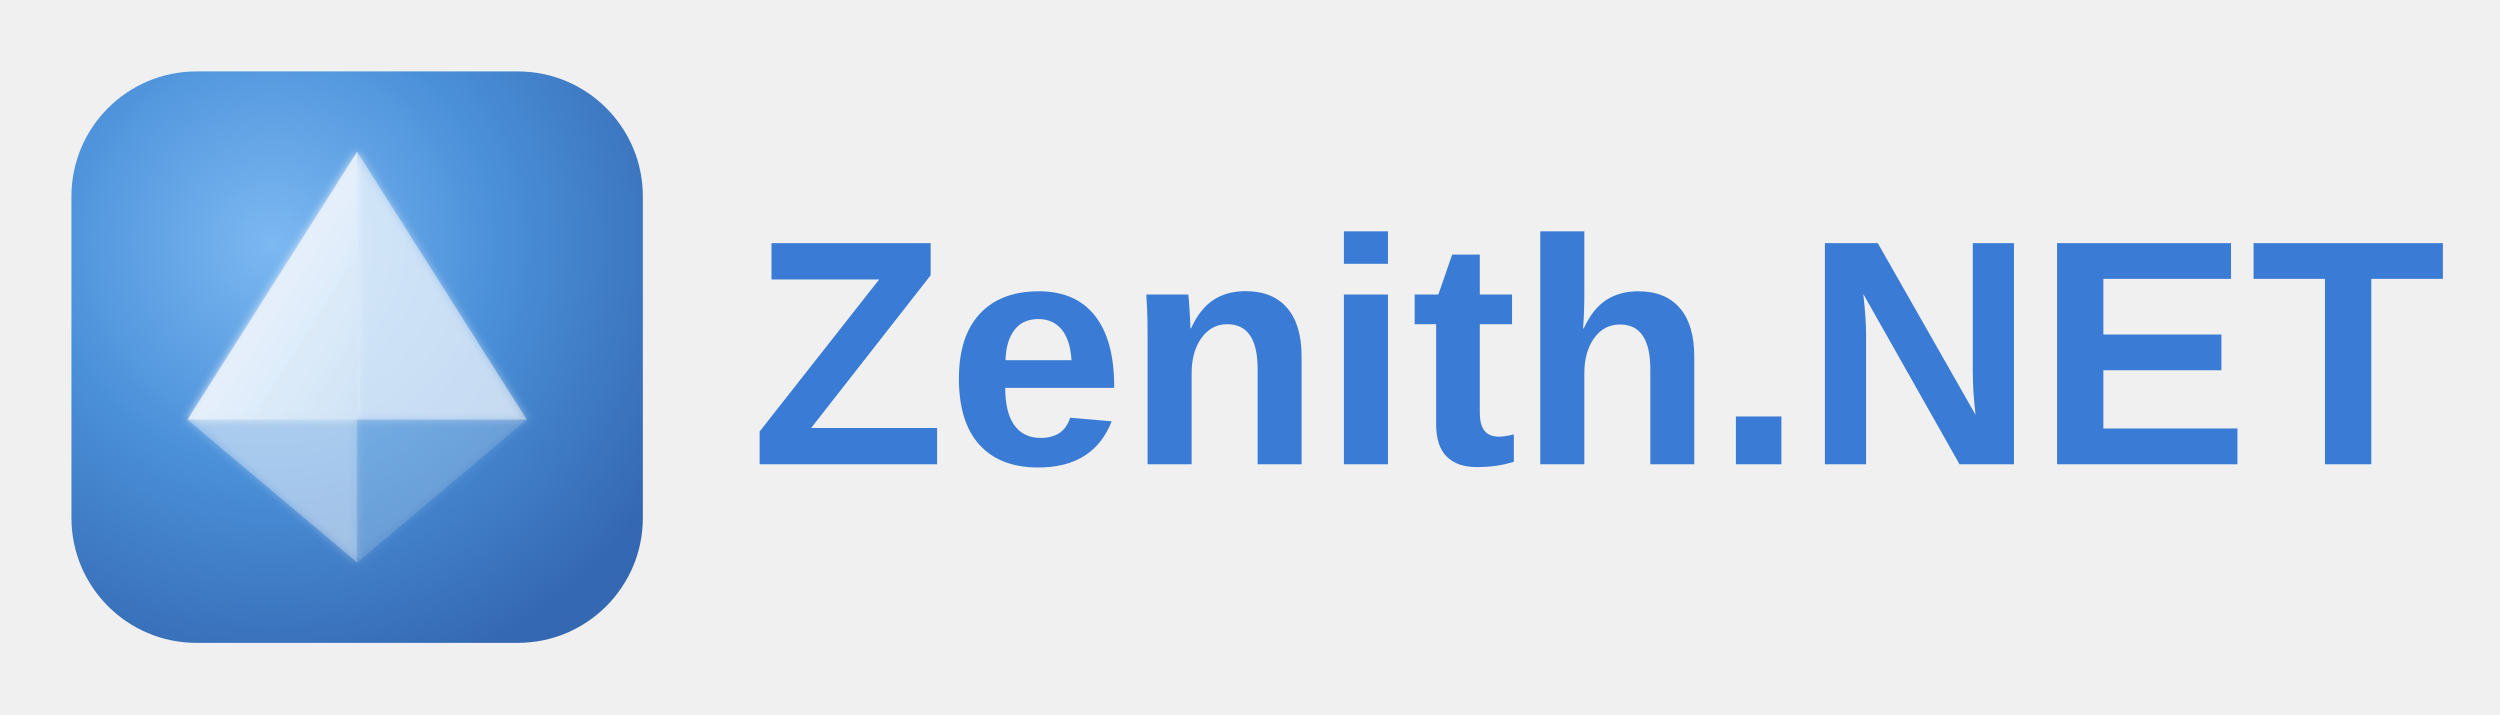
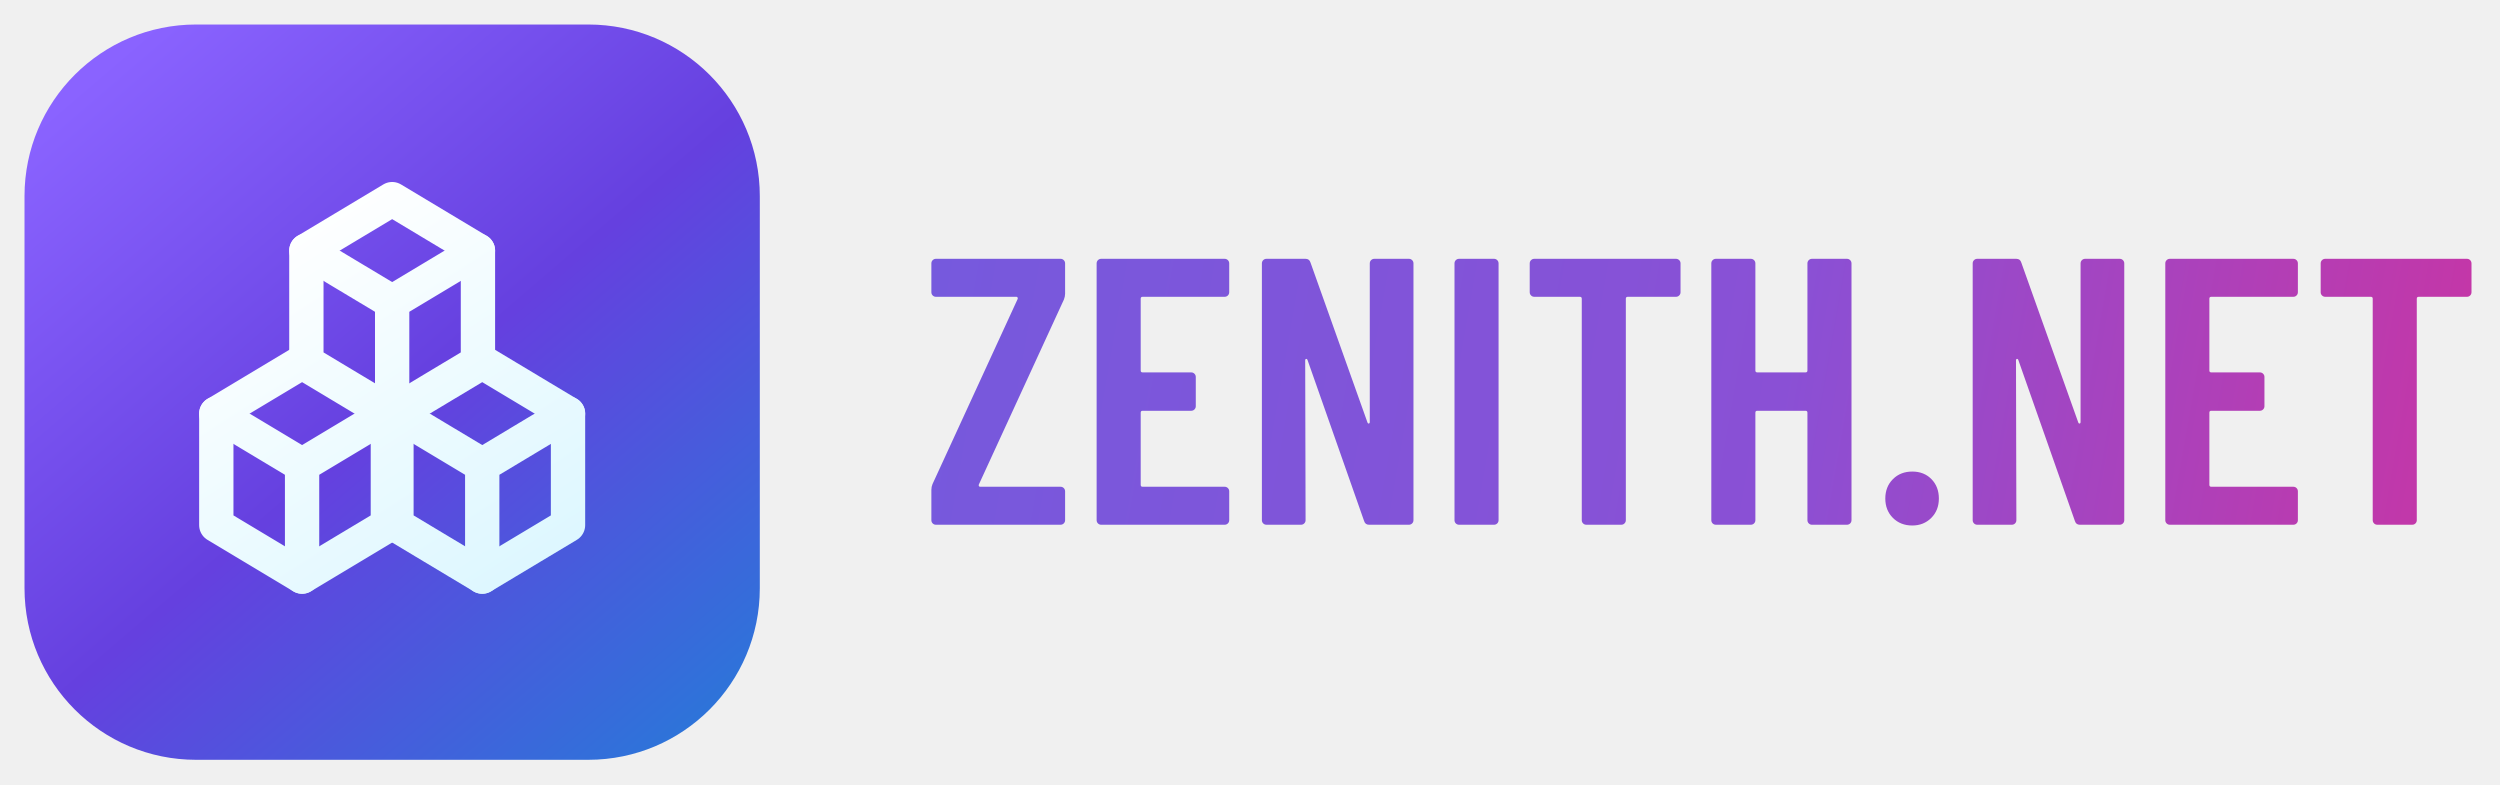
- <svg xmlns="http://www.w3.org/2000/svg" viewBox="0 0 280 80">
+ <svg xmlns="http://www.w3.org/2000/svg" viewBox="0 0 204 64" role="img" aria-labelledby="title" shape-rendering="geometricPrecision">
  <defs>
-     <radialGradient id="bg-glow" cx="35%" cy="30%" r="80%">
-       <stop offset="0%" stop-color="#7CB8F2" />
-       <stop offset="50%" stop-color="#4A90D9" />
-       <stop offset="100%" stop-color="#3568B2" />
-     </radialGradient>
-     <linearGradient id="glass-fill" x1="0%" y1="0%" x2="100%" y2="100%">
-       <stop offset="0%" stop-color="#FFFFFF" />
-       <stop offset="100%" stop-color="#D0E4F7" />
+     <linearGradient id="logo-surface" x1="9" y1="5" x2="57" y2="61" gradientUnits="userSpaceOnUse">
+       <stop offset="0" stop-color="#8A63FF" />
+       <stop offset="0.5" stop-color="#6540DF" />
+       <stop offset="1" stop-color="#2B76D9" />
    </linearGradient>
-     <radialGradient id="specular" cx="40%" cy="25%" r="35%">
-       <stop offset="0%" stop-color="#FFFFFF" stop-opacity="0.55" />
-       <stop offset="100%" stop-color="#FFFFFF" stop-opacity="0" />
-     </radialGradient>
-     <filter id="glass-blur" x="-10%" y="-10%" width="120%" height="120%">
-       <feGaussianBlur stdDeviation="0.5" result="blur" />
-       <feMerge>
-         <feMergeNode in="blur" />
-         <feMergeNode in="SourceGraphic" />
-       </feMerge>
-     </filter>
+     <linearGradient id="logo-lines" x1="20" y1="12" x2="47" y2="54" gradientUnits="userSpaceOnUse">
+       <stop offset="0" stop-color="#FFFFFF" />
+       <stop offset="1" stop-color="#DDF7FF" />
+     </linearGradient>
+     <linearGradient id="wordmark-fill" x1="70" y1="20" x2="196" y2="42" gradientUnits="userSpaceOnUse">
+       <stop offset="0" stop-color="#7659DD" />
+       <stop offset="0.55" stop-color="#8A50D5" />
+       <stop offset="1" stop-color="#C735A5" />
+     </linearGradient>
  </defs>
-   <g transform="translate(8, 8)">
-     <rect width="64" height="64" rx="14" fill="url(#bg-glow)" />
-     <g filter="url(#glass-blur)">
-       <polygon points="32,9 13,39 32,39" fill="url(#glass-fill)" fill-opacity="0.92" />
-       <polygon points="32,9 51,39 32,39" fill="#FFFFFF" fill-opacity="0.45" />
-       <polygon points="13,39 32,55 32,39" fill="#FFFFFF" fill-opacity="0.3" />
-       <polygon points="51,39 32,55 32,39" fill="#B8D4EE" fill-opacity="0.2" />
+   <rect x="2" y="2" width="60" height="60" rx="14" fill="url(#logo-surface)" />
+   <g transform="translate(9.6 9.6) scale(0.7)" fill="none" stroke="url(#logo-lines)" stroke-width="4" stroke-linecap="round" stroke-linejoin="round">
+     <g>
+       <path d="M32 9.5 42 15.5v13L32 34.5 22 28.5v-13L32 9.5Z" />
+       <path d="m22 15.5 10 6 10-6M32 21.5v13" />
+     </g>
+     <g>
+       <path d="m21.5 28.5 10 6v13l-10 6-10-6v-13l10-6Z" />
+       <path d="m11.5 34.5 10 6 10-6m-10 6v13" />
+     </g>
+     <g>
+       <path d="m42.5 28.5 10 6v13l-10 6-10-6v-13l10-6Z" />
+       <path d="m32.5 34.5 10 6 10-6m-10 6v13" />
    </g>
  </g>
-   <text x="84" y="52" font-family="Segoe UI, Arial, sans-serif" font-size="36" font-weight="600" fill="#3A7BD5">
-         Zenith.NET
-     </text>
+   <g transform="translate(6 0.819)">
+     <path fill="url(#wordmark-fill)" aria-hidden="true" d="M70.372 42Q70.217 42 70.108 41.892Q70 41.783 70 41.628L70 39.148Q70 38.9 70.093 38.683L77.037 23.586Q77.068 23.524 77.037 23.462Q77.006 23.4 76.944 23.4L70.372 23.4Q70.217 23.4 70.108 23.291Q70 23.183 70 23.028L70 20.672Q70 20.517 70.108 20.409Q70.217 20.3 70.372 20.3L80.54 20.3Q80.695 20.3 80.803 20.409Q80.912 20.517 80.912 20.672L80.912 23.152Q80.912 23.369 80.819 23.617L73.875 38.714Q73.844 38.776 73.875 38.838Q73.906 38.9 73.968 38.9L80.54 38.9Q80.695 38.9 80.803 39.008Q80.912 39.117 80.912 39.272L80.912 41.628Q80.912 41.783 80.803 41.892Q80.695 42 80.54 42H70.372ZM94.304 23.028Q94.304 23.183 94.195 23.291Q94.087 23.4 93.932 23.4H87.236Q87.081 23.4 87.081 23.555V29.414Q87.081 29.569 87.236 29.569H91.204Q91.359 29.569 91.467 29.678Q91.576 29.786 91.576 29.941V32.328Q91.576 32.483 91.467 32.591Q91.359 32.7 91.204 32.7H87.236Q87.081 32.7 87.081 32.855V38.745Q87.081 38.9 87.236 38.9H93.932Q94.087 38.9 94.195 39.008Q94.304 39.117 94.304 39.272V41.628Q94.304 41.783 94.195 41.892Q94.087 42 93.932 42H83.857Q83.702 42 83.593 41.892Q83.485 41.783 83.485 41.628V20.672Q83.485 20.517 83.593 20.409Q83.702 20.3 83.857 20.3H93.932Q94.087 20.3 94.195 20.409Q94.304 20.517 94.304 20.672V23.028ZM105.774 20.672Q105.774 20.517 105.882 20.409Q105.991 20.3 106.146 20.3H108.967Q109.122 20.3 109.23 20.409Q109.339 20.517 109.339 20.672V41.628Q109.339 41.783 109.23 41.892Q109.122 42 108.967 42H105.712Q105.402 42 105.309 41.69L100.69 28.546Q100.659 28.453 100.581 28.468Q100.504 28.484 100.504 28.577L100.535 41.628Q100.535 41.783 100.426 41.892Q100.318 42 100.163 42H97.342Q97.187 42 97.078 41.892Q96.97 41.783 96.97 41.628V20.672Q96.97 20.517 97.078 20.409Q97.187 20.3 97.342 20.3H100.535Q100.845 20.3 100.938 20.61L105.588 33.661Q105.619 33.754 105.696 33.739Q105.774 33.723 105.774 33.63V20.672ZM113.059 42Q112.904 42 112.795 41.892Q112.687 41.783 112.687 41.628V20.672Q112.687 20.517 112.795 20.409Q112.904 20.3 113.059 20.3H115.911Q116.066 20.3 116.175 20.409Q116.283 20.517 116.283 20.672V41.628Q116.283 41.783 116.175 41.892Q116.066 42 115.911 42H113.059ZM130.76 20.3Q130.915 20.3 131.023 20.409Q131.132 20.517 131.132 20.672V23.028Q131.132 23.183 131.023 23.291Q130.915 23.4 130.76 23.4H126.823Q126.668 23.4 126.668 23.555V41.628Q126.668 41.783 126.559 41.892Q126.451 42 126.296 42H123.444Q123.289 42 123.181 41.892Q123.072 41.783 123.072 41.628V23.555Q123.072 23.4 122.917 23.4H119.197Q119.042 23.4 118.934 23.291Q118.825 23.183 118.825 23.028V20.672Q118.825 20.517 118.934 20.409Q119.042 20.3 119.197 20.3H130.76ZM141.486 20.672Q141.486 20.517 141.595 20.409Q141.703 20.3 141.858 20.3H144.71Q144.865 20.3 144.974 20.409Q145.082 20.517 145.082 20.672V41.628Q145.082 41.783 144.974 41.892Q144.865 42 144.71 42H141.858Q141.703 42 141.595 41.892Q141.486 41.783 141.486 41.628V32.855Q141.486 32.7 141.331 32.7H137.394Q137.239 32.7 137.239 32.855V41.628Q137.239 41.783 137.131 41.892Q137.022 42 136.867 42H134.015Q133.86 42 133.751 41.892Q133.643 41.783 133.643 41.628V20.672Q133.643 20.517 133.751 20.409Q133.86 20.3 134.015 20.3H136.867Q137.022 20.3 137.131 20.409Q137.239 20.517 137.239 20.672V29.414Q137.239 29.569 137.394 29.569H141.331Q141.486 29.569 141.486 29.414V20.672ZM150.042 42.062Q149.081 42.062 148.461 41.442Q147.841 40.822 147.841 39.861Q147.841 38.9 148.461 38.28Q149.081 37.66 150.042 37.66Q151.003 37.66 151.608 38.28Q152.212 38.9 152.212 39.861Q152.212 40.822 151.592 41.442Q150.972 42.062 150.042 42.062ZM163.775 20.672Q163.775 20.517 163.884 20.409Q163.992 20.3 164.147 20.3H166.968Q167.123 20.3 167.232 20.409Q167.34 20.517 167.34 20.672V41.628Q167.34 41.783 167.232 41.892Q167.123 42 166.968 42H163.713Q163.403 42 163.31 41.69L158.691 28.546Q158.66 28.453 158.583 28.468Q158.505 28.484 158.505 28.577L158.536 41.628Q158.536 41.783 158.428 41.892Q158.319 42 158.164 42H155.343Q155.188 42 155.08 41.892Q154.971 41.783 154.971 41.628V20.672Q154.971 20.517 155.08 20.409Q155.188 20.3 155.343 20.3H158.536Q158.846 20.3 158.939 20.61L163.589 33.661Q163.62 33.754 163.697 33.739Q163.775 33.723 163.775 33.63V20.672ZM181.507 23.028Q181.507 23.183 181.399 23.291Q181.29 23.4 181.135 23.4H174.439Q174.284 23.4 174.284 23.555V29.414Q174.284 29.569 174.439 29.569H178.407Q178.562 29.569 178.67 29.678Q178.779 29.786 178.779 29.941V32.328Q178.779 32.483 178.67 32.591Q178.562 32.7 178.407 32.7H174.439Q174.284 32.7 174.284 32.855V38.745Q174.284 38.9 174.439 38.9H181.135Q181.29 38.9 181.399 39.008Q181.507 39.117 181.507 39.272V41.628Q181.507 41.783 181.399 41.892Q181.29 42 181.135 42H171.06Q170.905 42 170.797 41.892Q170.688 41.783 170.688 41.628V20.672Q170.688 20.517 170.797 20.409Q170.905 20.3 171.06 20.3H181.135Q181.29 20.3 181.399 20.409Q181.507 20.517 181.507 20.672V23.028ZM195.302 20.3Q195.457 20.3 195.566 20.409Q195.674 20.517 195.674 20.672V23.028Q195.674 23.183 195.566 23.291Q195.457 23.4 195.302 23.4H191.365Q191.21 23.4 191.21 23.555V41.628Q191.21 41.783 191.101 41.892Q190.993 42 190.838 42H187.986Q187.831 42 187.723 41.892Q187.614 41.783 187.614 41.628V23.555Q187.614 23.4 187.459 23.4H183.739Q183.584 23.4 183.476 23.291Q183.367 23.183 183.367 23.028V20.672Q183.367 20.517 183.476 20.409Q183.584 20.3 183.739 20.3H195.302Z" />
+   </g>
</svg>
